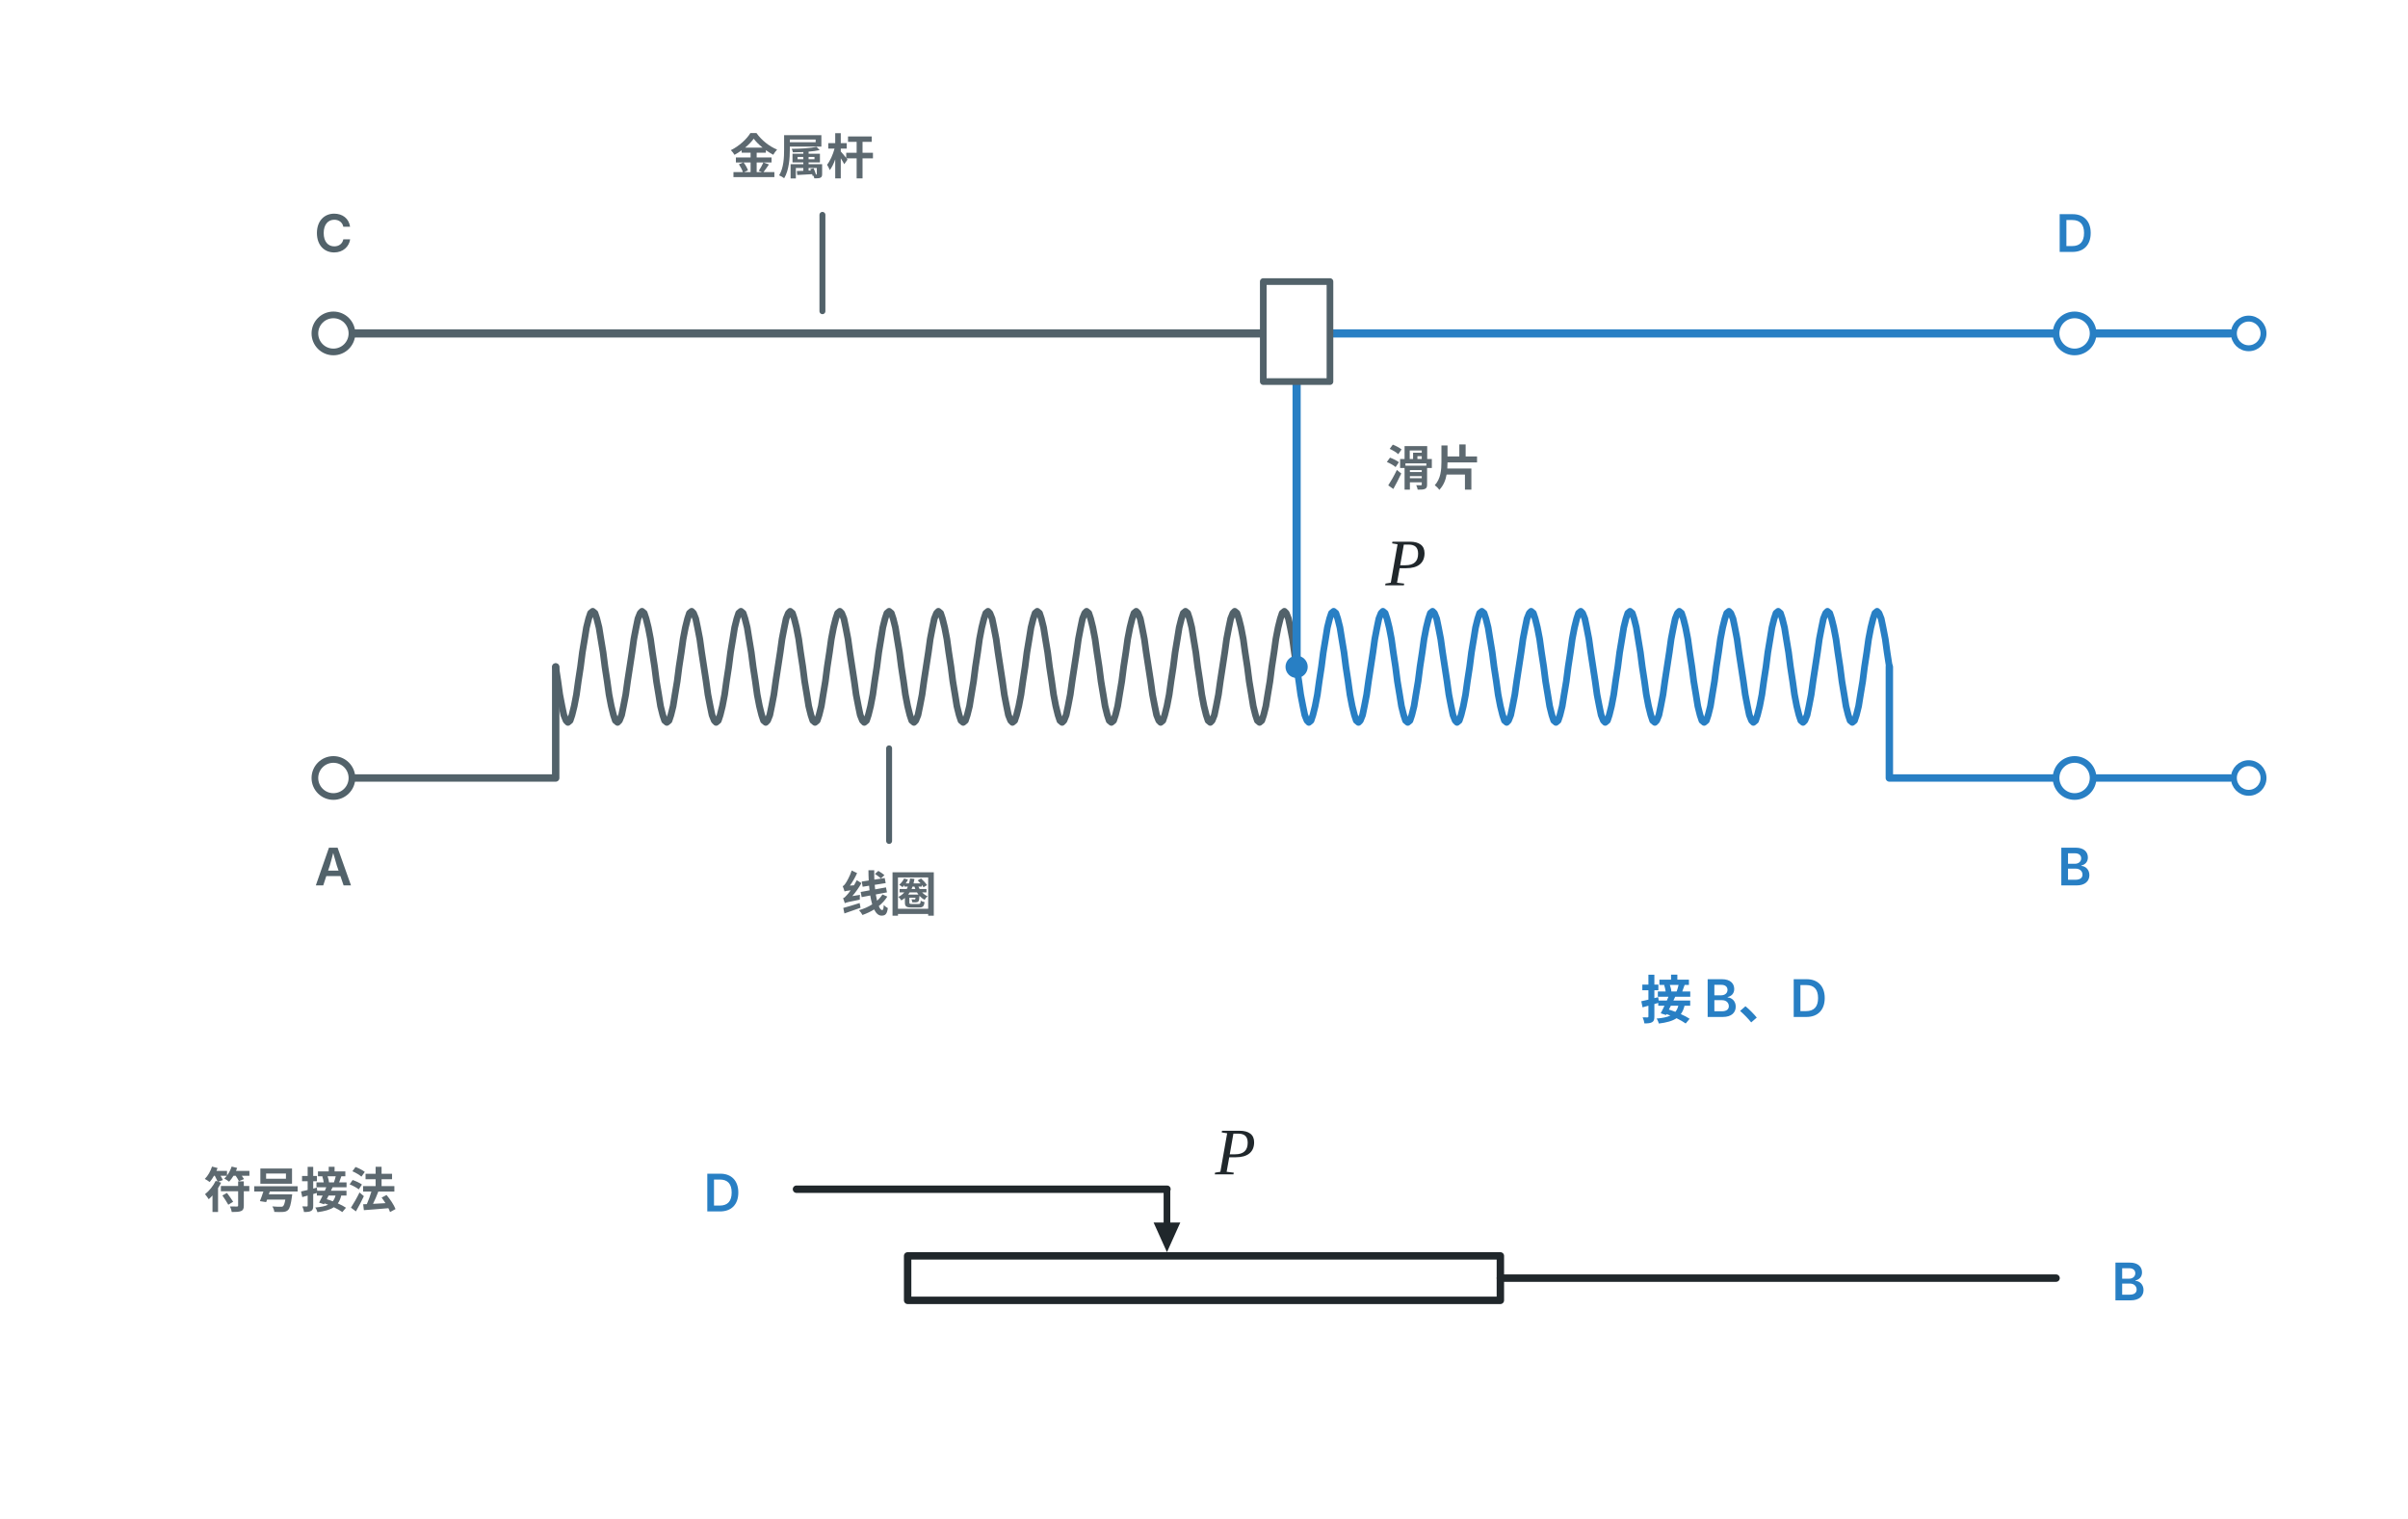
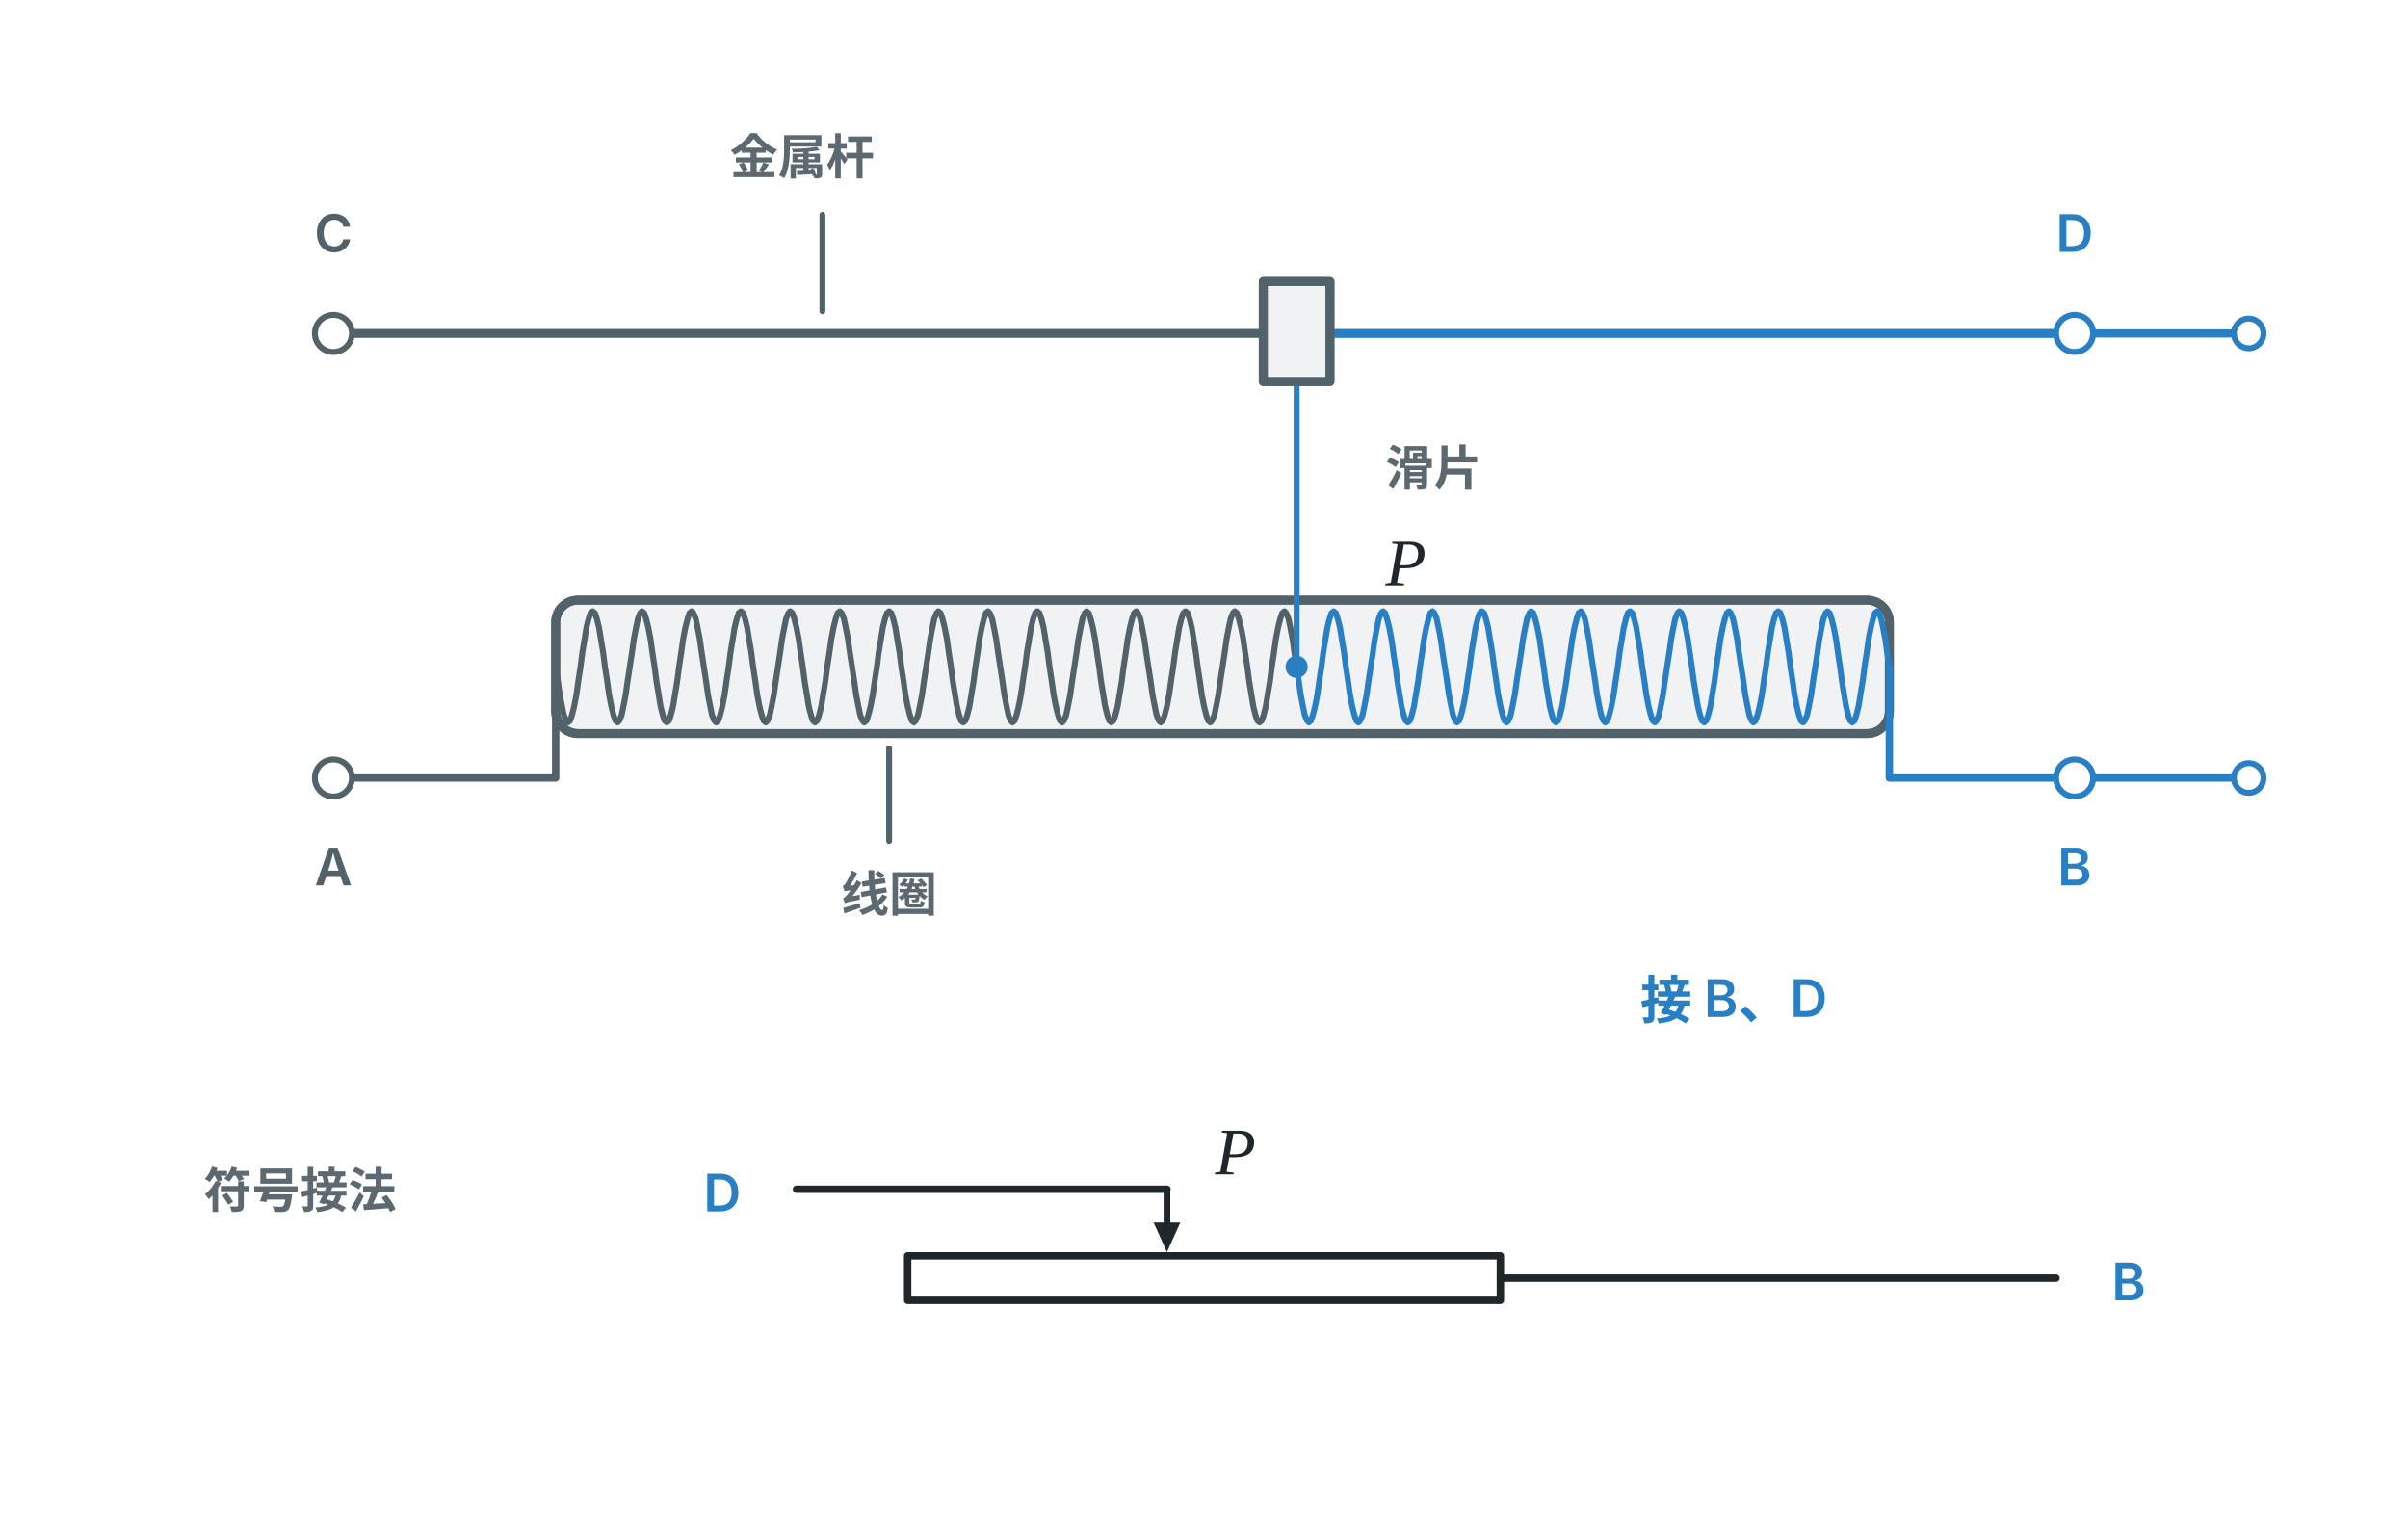
<svg xmlns="http://www.w3.org/2000/svg" viewBox="0 0 650 410" fill="none" stroke-linecap="round" stroke-linejoin="round" role="img" aria-labelledby="opt-b-rheostat-t opt-b-rheostat-d">
  <style>.opt-b-rheostat-lb{font:600 14px -apple-system,"PingFang SC",sans-serif;stroke:none}.opt-b-rheostat-sy{font:italic 18px "Times New Roman",Times,serif;stroke:none}</style>
  <rect width="650" height="410" fill="#fff" stroke="none" />
-   <path d="M150 180L150.6 183.9L151.1 187.5L151.7 190.6L152.2 193L152.8 194.5L153.3 195L153.9 194.5L154.4 193L155 190.6L155.6 187.5L156.1 183.9L156.7 180L157.2 176.1L157.8 172.5L158.3 169.4L158.9 167L159.4 165.5L160 165L160.6 165.5L161.1 167L161.7 169.4L162.2 172.5L162.8 176.1L163.3 180L163.9 183.9L164.4 187.5L165 190.6L165.6 193L166.1 194.5L166.7 195L167.2 194.5L167.8 193L168.3 190.6L168.9 187.5L169.4 183.9L170 180L170.6 176.1L171.1 172.5L171.7 169.4L172.2 167L172.8 165.5L173.3 165L173.9 165.5L174.4 167L175 169.4L175.6 172.5L176.1 176.1L176.7 180L177.2 183.9L177.8 187.5L178.3 190.6L178.9 193L179.4 194.5L180 195L180.6 194.5L181.1 193L181.7 190.6L182.2 187.5L182.8 183.9L183.3 180L183.9 176.1L184.4 172.5L185 169.4L185.6 167L186.1 165.5L186.7 165L187.2 165.5L187.8 167L188.3 169.4L188.9 172.5L189.4 176.1L190 180L190.6 183.9L191.1 187.5L191.7 190.6L192.2 193L192.8 194.5L193.3 195L193.9 194.5L194.4 193L195 190.6L195.6 187.5L196.1 183.9L196.7 180L197.2 176.1L197.8 172.5L198.3 169.4L198.9 167L199.4 165.5L200 165L200.6 165.5L201.1 167L201.7 169.4L202.2 172.5L202.8 176.1L203.3 180L203.9 183.9L204.4 187.5L205 190.6L205.6 193L206.1 194.5L206.7 195L207.2 194.5L207.8 193L208.3 190.6L208.9 187.5L209.4 183.9L210 180L210.6 176.1L211.1 172.5L211.7 169.4L212.2 167L212.8 165.5L213.3 165L213.9 165.5L214.4 167L215 169.4L215.6 172.5L216.1 176.1L216.7 180L217.2 183.9L217.8 187.5L218.3 190.6L218.9 193L219.4 194.5L220 195L220.6 194.5L221.1 193L221.7 190.6L222.2 187.5L222.8 183.9L223.3 180L223.9 176.1L224.4 172.5L225 169.4L225.6 167L226.1 165.5L226.7 165L227.2 165.5L227.8 167L228.3 169.4L228.9 172.5L229.4 176.1L230 180L230.6 183.9L231.1 187.5L231.7 190.6L232.2 193L232.8 194.5L233.3 195L233.9 194.5L234.4 193L235 190.6L235.6 187.5L236.1 183.9L236.7 180L237.2 176.1L237.8 172.5L238.3 169.4L238.9 167L239.4 165.5L240 165L240.6 165.5L241.1 167L241.7 169.4L242.2 172.5L242.8 176.1L243.3 180L243.9 183.9L244.4 187.5L245 190.6L245.6 193L246.1 194.5L246.7 195L247.2 194.5L247.8 193L248.3 190.6L248.9 187.5L249.4 183.9L250 180L250.6 176.1L251.1 172.5L251.7 169.4L252.2 167L252.8 165.5L253.3 165L253.9 165.5L254.4 167L255 169.4L255.6 172.5L256.1 176.1L256.7 180L257.2 183.9L257.8 187.5L258.3 190.6L258.9 193L259.4 194.5L260 195L260.6 194.5L261.1 193L261.7 190.6L262.2 187.5L262.8 183.9L263.3 180L263.9 176.1L264.4 172.5L265 169.4L265.6 167L266.1 165.5L266.7 165L267.2 165.5L267.8 167L268.3 169.4L268.9 172.5L269.4 176.1L270 180L270.6 183.9L271.1 187.5L271.7 190.6L272.2 193L272.8 194.5L273.3 195L273.9 194.5L274.4 193L275 190.6L275.6 187.5L276.1 183.9L276.7 180L277.2 176.1L277.8 172.5L278.3 169.4L278.9 167L279.4 165.5L280 165L280.6 165.5L281.1 167L281.7 169.4L282.2 172.5L282.8 176.1L283.3 180L283.9 183.9L284.4 187.5L285 190.6L285.6 193L286.1 194.5L286.7 195L287.2 194.5L287.8 193L288.3 190.6L288.9 187.5L289.4 183.9L290 180L290.6 176.1L291.1 172.5L291.7 169.4L292.2 167L292.8 165.5L293.3 165L293.9 165.5L294.4 167L295 169.4L295.6 172.5L296.1 176.1L296.7 180L297.2 183.9L297.8 187.5L298.3 190.6L298.9 193L299.4 194.5L300 195L300.6 194.5L301.1 193L301.7 190.6L302.2 187.5L302.8 183.9L303.3 180L303.9 176.1L304.4 172.5L305 169.4L305.6 167L306.1 165.5L306.7 165L307.2 165.5L307.8 167L308.3 169.4L308.9 172.5L309.4 176.1L310 180L310.6 183.9L311.1 187.5L311.7 190.6L312.2 193L312.8 194.5L313.3 195L313.9 194.5L314.4 193L315 190.6L315.6 187.5L316.1 183.9L316.7 180L317.2 176.1L317.8 172.5L318.3 169.4L318.9 167L319.4 165.5L320 165L320.6 165.5L321.1 167L321.7 169.4L322.2 172.5L322.8 176.1L323.3 180L323.9 183.9L324.4 187.5L325 190.6L325.6 193L326.1 194.5L326.7 195L327.2 194.5L327.8 193L328.3 190.6L328.9 187.5L329.4 183.9L330 180L330.6 176.1L331.1 172.5L331.7 169.4L332.2 167L332.8 165.5L333.3 165L333.9 165.5L334.4 167L335 169.4L335.6 172.5L336.1 176.1L336.7 180L337.2 183.9L337.8 187.5L338.3 190.6L338.9 193L339.4 194.5L340 195L340.6 194.5L341.1 193L341.7 190.6L342.2 187.5L342.8 183.9L343.3 180L343.9 176.1L344.4 172.5L345 169.4L345.6 167L346.1 165.5L346.7 165L347.2 165.5L347.8 167L348.3 169.4L348.9 172.5L349.4 176.1L350 180" stroke="#52626a" stroke-width="1.8" fill="none" stroke-linejoin="round" />
-   <path d="M350 180L350.6 183.9L351.1 187.5L351.7 190.6L352.2 193L352.8 194.5L353.3 195L353.9 194.5L354.4 193L355 190.6L355.6 187.5L356.1 183.9L356.7 180L357.2 176.1L357.8 172.5L358.3 169.4L358.9 167L359.4 165.5L360 165L360.6 165.5L361.1 167L361.7 169.4L362.2 172.5L362.8 176.1L363.3 180L363.9 183.9L364.4 187.5L365 190.6L365.6 193L366.1 194.5L366.7 195L367.2 194.5L367.8 193L368.3 190.6L368.9 187.5L369.4 183.9L370 180L370.6 176.1L371.1 172.5L371.7 169.4L372.2 167L372.8 165.5L373.3 165L373.9 165.5L374.4 167L375 169.4L375.6 172.5L376.1 176.1L376.7 180L377.2 183.9L377.8 187.5L378.3 190.6L378.9 193L379.4 194.5L380 195L380.6 194.5L381.1 193L381.7 190.6L382.2 187.5L382.8 183.9L383.3 180L383.9 176.1L384.4 172.5L385 169.4L385.6 167L386.1 165.5L386.7 165L387.2 165.5L387.8 167L388.3 169.4L388.9 172.5L389.4 176.1L390 180L390.6 183.9L391.1 187.5L391.7 190.6L392.2 193L392.8 194.5L393.3 195L393.9 194.5L394.4 193L395 190.6L395.6 187.5L396.1 183.9L396.7 180L397.2 176.1L397.8 172.5L398.3 169.4L398.9 167L399.4 165.5L400 165L400.6 165.5L401.1 167L401.7 169.4L402.2 172.5L402.8 176.1L403.3 180L403.9 183.9L404.4 187.5L405 190.6L405.6 193L406.1 194.5L406.7 195L407.2 194.5L407.8 193L408.3 190.6L408.9 187.5L409.4 183.9L410 180L410.6 176.1L411.1 172.5L411.7 169.4L412.2 167L412.8 165.5L413.3 165L413.9 165.5L414.4 167L415 169.4L415.6 172.5L416.1 176.1L416.7 180L417.2 183.9L417.8 187.5L418.3 190.6L418.9 193L419.4 194.5L420 195L420.6 194.5L421.1 193L421.7 190.6L422.2 187.5L422.8 183.9L423.3 180L423.9 176.1L424.4 172.5L425 169.4L425.6 167L426.1 165.5L426.7 165L427.2 165.5L427.8 167L428.3 169.4L428.9 172.5L429.4 176.1L430 180L430.6 183.9L431.1 187.5L431.7 190.6L432.2 193L432.8 194.5L433.3 195L433.9 194.5L434.4 193L435 190.6L435.6 187.5L436.1 183.9L436.7 180L437.2 176.1L437.8 172.5L438.3 169.4L438.9 167L439.4 165.5L440 165L440.6 165.5L441.1 167L441.7 169.4L442.2 172.5L442.8 176.1L443.3 180L443.9 183.9L444.4 187.5L445 190.6L445.6 193L446.1 194.5L446.7 195L447.2 194.5L447.8 193L448.3 190.6L448.9 187.5L449.4 183.9L450 180L450.6 176.1L451.1 172.5L451.7 169.4L452.2 167L452.8 165.5L453.3 165L453.9 165.5L454.4 167L455 169.4L455.6 172.5L456.1 176.1L456.7 180L457.2 183.9L457.8 187.5L458.3 190.6L458.9 193L459.4 194.5L460 195L460.6 194.5L461.1 193L461.7 190.6L462.2 187.5L462.8 183.9L463.3 180L463.9 176.1L464.4 172.5L465 169.4L465.6 167L466.1 165.5L466.7 165L467.2 165.5L467.8 167L468.3 169.4L468.9 172.5L469.4 176.1L470 180L470.6 183.9L471.1 187.5L471.7 190.6L472.2 193L472.8 194.5L473.3 195L473.9 194.5L474.4 193L475 190.6L475.6 187.5L476.1 183.9L476.7 180L477.2 176.1L477.8 172.5L478.3 169.4L478.9 167L479.4 165.5L480 165L480.6 165.5L481.1 167L481.7 169.4L482.2 172.5L482.8 176.1L483.3 180L483.9 183.9L484.4 187.5L485 190.6L485.6 193L486.1 194.5L486.7 195L487.2 194.5L487.8 193L488.3 190.6L488.9 187.5L489.4 183.9L490 180L490.6 176.1L491.1 172.5L491.7 169.4L492.2 167L492.8 165.5L493.3 165L493.9 165.5L494.4 167L495 169.4L495.6 172.5L496.1 176.1L496.7 180L497.2 183.9L497.8 187.5L498.3 190.6L498.9 193L499.4 194.5L500 195L500.6 194.5L501.1 193L501.7 190.6L502.2 187.5L502.8 183.9L503.3 180L503.9 176.1L504.4 172.5L505 169.4L505.6 167L506.1 165.5L506.7 165L507.2 165.5L507.8 167L508.3 169.4L508.9 172.5L509.4 176.1L510 180" stroke="#287fc4" stroke-width="1.8" fill="none" stroke-linejoin="round" />
+   <rect x="150" y="162" width="360" height="36" rx="6" fill="#fff" stroke="#52626a" stroke-width="2.4" />
+   <rect x="150" y="162" width="360" height="36" rx="6" fill="#52626a" fill-opacity="0.08" stroke="none" />
+   <rect x="150" y="162" width="360" height="36" rx="6" fill="none" stroke="#52626a" stroke-width="2.4" />
+   <path d="M150 180L150.6 183.9L151.1 187.5L151.7 190.6L152.2 193L152.8 194.5L153.3 195L153.9 194.5L154.4 193L155 190.6L155.6 187.5L156.1 183.9L156.7 180L157.2 176.1L157.8 172.5L158.3 169.4L158.9 167L159.4 165.5L160 165L160.6 165.5L161.1 167L161.7 169.4L162.2 172.5L162.8 176.1L163.3 180L163.9 183.9L164.4 187.5L165 190.6L165.6 193L166.1 194.5L166.7 195L167.2 194.5L167.8 193L168.3 190.6L168.9 187.5L169.4 183.9L170 180L170.6 176.1L171.1 172.5L171.7 169.4L172.2 167L172.8 165.5L173.3 165L173.9 165.5L174.4 167L175 169.4L175.6 172.5L176.1 176.1L176.7 180L177.2 183.9L177.8 187.5L178.3 190.6L178.9 193L179.4 194.5L180 195L180.6 194.5L181.1 193L181.7 190.6L182.2 187.5L182.8 183.9L183.3 180L183.9 176.1L184.4 172.5L185 169.4L185.6 167L186.1 165.5L186.7 165L187.2 165.5L187.8 167L188.3 169.4L188.9 172.5L189.4 176.1L190 180L190.6 183.9L191.1 187.5L191.7 190.6L192.2 193L192.8 194.5L193.3 195L193.9 194.5L194.4 193L195 190.6L195.6 187.5L196.1 183.9L196.7 180L197.2 176.1L197.8 172.5L198.3 169.4L198.9 167L199.4 165.5L200 165L200.6 165.5L201.1 167L201.7 169.4L202.2 172.5L202.8 176.1L203.3 180L203.9 183.9L204.4 187.5L205 190.6L205.6 193L206.1 194.5L206.7 195L207.2 194.5L207.8 193L208.3 190.6L208.9 187.5L209.4 183.9L210 180L210.6 176.1L211.1 172.5L211.7 169.4L212.2 167L212.8 165.5L213.3 165L213.9 165.5L214.4 167L215 169.4L215.6 172.5L216.1 176.1L216.7 180L217.2 183.9L217.8 187.5L218.3 190.6L218.9 193L219.4 194.5L220 195L220.6 194.5L221.1 193L221.7 190.6L222.2 187.5L222.8 183.9L223.3 180L223.9 176.1L224.4 172.5L225 169.4L225.6 167L226.1 165.5L226.7 165L227.2 165.5L227.8 167L228.3 169.4L228.9 172.5L229.4 176.1L230 180L230.6 183.9L231.1 187.5L231.7 190.6L232.2 193L232.8 194.5L233.3 195L233.9 194.5L234.4 193L235 190.6L235.6 187.5L236.1 183.9L236.7 180L237.2 176.1L237.8 172.5L238.3 169.4L238.9 167L239.4 165.5L240 165L240.6 165.5L241.1 167L241.7 169.4L242.2 172.5L242.8 176.1L243.3 180L243.9 183.9L244.4 187.5L245 190.6L245.6 193L246.1 194.5L246.7 195L247.2 194.5L247.8 193L248.3 190.6L248.9 187.5L249.4 183.9L250 180L250.6 176.1L251.1 172.5L251.7 169.4L252.2 167L252.8 165.5L253.3 165L253.9 165.5L254.4 167L255 169.4L255.6 172.5L256.1 176.1L256.7 180L257.2 183.9L257.8 187.5L258.3 190.6L258.9 193L259.4 194.5L260 195L260.6 194.5L261.1 193L261.7 190.6L262.2 187.5L262.8 183.9L263.3 180L263.9 176.1L264.4 172.5L265 169.4L265.6 167L266.1 165.5L266.7 165L267.2 165.5L267.8 167L268.3 169.4L268.9 172.5L269.4 176.1L270 180L270.6 183.9L271.1 187.5L271.7 190.6L272.2 193L272.8 194.5L273.3 195L273.9 194.5L274.4 193L275 190.6L275.6 187.5L276.1 183.9L276.7 180L277.2 176.1L277.8 172.5L278.3 169.4L278.9 167L279.4 165.5L280 165L280.6 165.5L281.1 167L281.7 169.4L282.2 172.5L282.8 176.1L283.3 180L283.9 183.9L284.4 187.5L285 190.6L285.6 193L286.1 194.5L286.7 195L287.2 194.5L287.8 193L288.3 190.6L288.9 187.5L289.4 183.9L290 180L290.6 176.1L291.1 172.5L291.7 169.4L292.2 167L292.8 165.5L293.3 165L293.9 165.5L294.4 167L295 169.4L295.6 172.5L296.1 176.1L296.7 180L297.2 183.9L297.8 187.5L298.3 190.6L298.9 193L299.4 194.5L300 195L300.6 194.5L301.1 193L301.7 190.6L302.2 187.5L302.8 183.9L303.3 180L303.9 176.1L304.4 172.5L305 169.4L305.6 167L306.1 165.5L306.7 165L307.2 165.5L307.8 167L308.3 169.4L308.9 172.5L309.4 176.1L310 180L310.6 183.9L311.1 187.5L311.7 190.6L312.2 193L312.8 194.5L313.3 195L313.9 194.5L314.4 193L315 190.6L315.6 187.5L316.1 183.9L316.7 180L317.2 176.1L317.8 172.5L318.3 169.4L318.9 167L319.4 165.5L320 165L320.6 165.5L321.1 167L321.7 169.4L322.2 172.5L322.8 176.1L323.3 180L323.9 183.9L324.4 187.5L325 190.6L325.6 193L326.1 194.5L326.7 195L327.2 194.5L327.8 193L328.3 190.6L328.9 187.5L329.4 183.9L330 180L330.6 176.1L331.1 172.5L331.7 169.4L332.2 167L332.8 165.5L333.3 165L333.9 165.5L334.4 167L335 169.4L335.6 172.5L336.1 176.1L336.7 180L337.2 183.9L337.8 187.5L338.3 190.6L338.9 193L339.4 194.5L340 195L340.6 194.5L341.1 193L341.7 190.6L342.2 187.5L342.8 183.9L343.3 180L343.9 176.1L344.4 172.5L345 169.4L345.6 167L346.1 165.5L346.7 165L347.2 165.5L347.8 167L348.3 169.4L348.9 172.5L349.4 176.1L350 180" stroke="#52626a" stroke-width="1.6" fill="none" stroke-linejoin="round" />
+   <path d="M350 180L350.6 183.9L351.1 187.5L351.7 190.6L352.2 193L352.8 194.5L353.3 195L353.9 194.5L354.4 193L355 190.6L355.6 187.5L356.1 183.9L356.7 180L357.2 176.1L357.8 172.5L358.3 169.4L358.9 167L359.4 165.5L360 165L360.6 165.5L361.1 167L361.7 169.4L362.2 172.5L362.8 176.1L363.3 180L363.9 183.9L364.4 187.5L365 190.6L365.6 193L366.1 194.5L366.7 195L367.2 194.5L367.8 193L368.3 190.6L368.9 187.5L369.4 183.9L370 180L370.6 176.1L371.1 172.5L371.7 169.4L372.2 167L372.8 165.5L373.3 165L373.9 165.5L374.4 167L375 169.4L375.6 172.5L376.1 176.1L376.7 180L377.2 183.9L377.8 187.5L378.3 190.6L378.9 193L379.4 194.5L380 195L380.6 194.5L381.1 193L381.7 190.6L382.2 187.5L382.8 183.9L383.3 180L383.9 176.1L384.4 172.5L385 169.4L385.6 167L386.1 165.5L386.7 165L387.2 165.5L387.8 167L388.3 169.4L388.9 172.5L389.4 176.1L390 180L390.6 183.9L391.1 187.5L391.7 190.6L392.2 193L392.8 194.5L393.3 195L393.9 194.5L394.4 193L395 190.6L395.6 187.5L396.1 183.9L396.7 180L397.2 176.1L397.8 172.5L398.3 169.4L398.9 167L399.4 165.5L400 165L400.6 165.5L401.1 167L401.7 169.4L402.2 172.5L402.8 176.1L403.3 180L403.9 183.9L404.4 187.5L405 190.6L405.6 193L406.1 194.5L406.7 195L407.2 194.5L407.8 193L408.3 190.6L408.9 187.5L409.4 183.9L410 180L410.6 176.1L411.1 172.5L411.7 169.4L412.2 167L412.8 165.5L413.3 165L413.9 165.5L414.4 167L415 169.4L415.6 172.5L416.1 176.1L416.7 180L417.2 183.9L417.8 187.5L418.3 190.6L418.9 193L419.4 194.5L420 195L420.6 194.5L421.1 193L421.7 190.6L422.2 187.5L422.8 183.9L423.3 180L423.9 176.1L424.4 172.5L425 169.4L425.6 167L426.1 165.5L426.7 165L427.2 165.5L427.8 167L428.3 169.4L428.9 172.5L429.4 176.1L430 180L430.6 183.9L431.1 187.5L431.7 190.6L432.2 193L432.8 194.5L433.3 195L433.9 194.5L434.4 193L435 190.6L435.6 187.5L436.1 183.9L436.7 180L437.2 176.1L437.8 172.5L438.3 169.4L438.9 167L439.4 165.5L440 165L440.6 165.5L441.1 167L441.7 169.4L442.2 172.5L442.8 176.1L443.3 180L443.9 183.9L444.4 187.5L445 190.6L445.6 193L446.1 194.5L446.7 195L447.2 194.5L447.8 193L448.3 190.6L448.9 187.5L449.4 183.9L450 180L450.6 176.1L451.1 172.5L451.7 169.4L452.2 167L452.8 165.5L453.3 165L453.9 165.5L454.4 167L455 169.4L455.6 172.5L456.1 176.1L456.7 180L457.2 183.9L457.8 187.5L458.3 190.6L458.9 193L459.4 194.5L460 195L460.6 194.5L461.1 193L461.7 190.6L462.2 187.5L462.8 183.9L463.3 180L463.9 176.1L464.4 172.5L465 169.4L465.6 167L466.1 165.5L466.7 165L467.2 165.5L467.8 167L468.3 169.4L468.9 172.5L469.4 176.1L470 180L470.6 183.9L471.1 187.5L471.7 190.6L472.2 193L472.8 194.5L473.3 195L473.9 194.5L474.4 193L475 190.6L475.6 187.5L476.1 183.9L476.7 180L477.2 176.1L477.8 172.5L478.3 169.4L478.9 167L479.4 165.5L480 165L480.6 165.5L481.1 167L481.7 169.4L482.2 172.5L482.8 176.1L483.3 180L483.9 183.9L484.4 187.5L485 190.6L485.6 193L486.1 194.5L486.7 195L487.2 194.5L487.8 193L488.3 190.6L488.9 187.5L489.4 183.9L490 180L490.6 176.1L491.1 172.5L491.7 169.4L492.2 167L492.8 165.5L493.3 165L493.9 165.5L494.4 167L495 169.4L495.6 172.5L496.1 176.1L496.7 180L497.2 183.9L497.8 187.5L498.3 190.6L498.9 193L499.4 194.5L500 195L500.6 194.5L501.1 193L501.7 190.6L502.2 187.5L502.8 183.9L503.3 180L503.9 176.1L504.4 172.5L505 169.4L505.6 167L506.1 165.5L506.7 165L507.2 165.5L507.8 167L508.3 169.4L508.9 172.5L509.4 176.1L510 180" stroke="#287fc4" stroke-width="1.6" fill="none" stroke-linejoin="round" />
  <path d="M90 210L150 210L150 180" stroke="#52626a" stroke-width="2" fill="none" stroke-linejoin="round" />
  <path d="M510 180L510 210L560 210L602 210" stroke="#287fc4" stroke-width="2" fill="none" stroke-linejoin="round" />
-   <path d="M90 90L350 90" stroke="#52626a" stroke-width="2.2" stroke-linecap="round" />
-   <path d="M350 90L560 90" stroke="#287fc4" stroke-width="2.2" stroke-linecap="round" />
+   <path d="M90 90L350 90" stroke="#52626a" stroke-width="2.4" stroke-linecap="round" />
+   <path d="M350 90L560 90" stroke="#287fc4" stroke-width="2.4" stroke-linecap="round" />
  <path d="M560 90L602 90" stroke="#287fc4" stroke-width="2.2" stroke-linecap="round" />
-   <path d="M350 90L350 180" stroke="#287fc4" stroke-width="2.2" stroke-linecap="round" />
-   <rect x="341" y="76" width="18" height="27" rx="0" fill="#fff" stroke="#52626a" stroke-width="1.8" />
+   <path d="M350 90L350 180" stroke="#287fc4" stroke-width="1.6" stroke-linecap="round" />
+   <rect x="341" y="76" width="18" height="27" rx="0" fill="#fff" stroke="#52626a" stroke-width="2.4" />
+   <rect x="341" y="76" width="18" height="27" rx="0" fill="#52626a" fill-opacity="0.08" stroke="none" />
+   <rect x="341" y="76" width="18" height="27" rx="0" fill="none" stroke="#52626a" stroke-width="2.4" />
  <circle cx="350" cy="180" r="3" fill="#287fc4" />
-   <circle cx="90" cy="90" r="5" fill="#fff" stroke="#52626a" stroke-width="1.8" />
+   <circle cx="90" cy="90" r="5" fill="#fff" stroke="#52626a" stroke-width="1.6" />
  <text class="opt-b-rheostat-lb" x="90" y="68" text-anchor="middle" style="fill:#52626a;font-size:14px;font-weight:600">C</text>
-   <circle cx="560" cy="90" r="5" fill="#fff" stroke="#287fc4" stroke-width="1.8" />
+   <circle cx="560" cy="90" r="5" fill="#fff" stroke="#287fc4" stroke-width="1.6" />
  <text class="opt-b-rheostat-lb" x="560" y="68" text-anchor="middle" style="fill:#287fc4;font-size:14px;font-weight:600">D</text>
-   <circle cx="90" cy="210" r="5" fill="#fff" stroke="#52626a" stroke-width="1.8" />
+   <circle cx="90" cy="210" r="5" fill="#fff" stroke="#52626a" stroke-width="1.6" />
  <text class="opt-b-rheostat-lb" x="90" y="239" text-anchor="middle" style="fill:#52626a;font-size:14px;font-weight:600">A</text>
-   <circle cx="560" cy="210" r="5" fill="#fff" stroke="#287fc4" stroke-width="1.8" />
+   <circle cx="560" cy="210" r="5" fill="#fff" stroke="#287fc4" stroke-width="1.6" />
  <text class="opt-b-rheostat-lb" x="560" y="239" text-anchor="middle" style="fill:#287fc4;font-size:14px;font-weight:600">B</text>
  <circle cx="607" cy="90" r="4" fill="#fff" stroke="#287fc4" stroke-width="1.6" />
  <circle cx="607" cy="210" r="4" fill="#fff" stroke="#287fc4" stroke-width="1.6" />
  <text class="opt-b-rheostat-lb" x="197" y="47" text-anchor="start" style="fill:#5d6970;font-size:13px;font-weight:600">金属杆</text>
  <path d="M222 58L222 84" stroke="#52626a" stroke-width="1.6" stroke-linecap="round" />
  <text class="opt-b-rheostat-lb" x="374" y="131" text-anchor="start" style="fill:#5d6970;font-size:13px;font-weight:600">滑片</text>
  <text class="opt-b-rheostat-sy" x="374" y="158" text-anchor="start" style="fill:#20272b;font-size:18px">P</text>
  <text class="opt-b-rheostat-lb" x="227" y="246" text-anchor="start" style="fill:#5d6970;font-size:13px;font-weight:600">线圈</text>
  <path d="M240 227L240 202" stroke="#52626a" stroke-width="1.6" stroke-linecap="round" />
  <text class="opt-b-rheostat-lb" x="468" y="275" text-anchor="middle" style="fill:#287fc4;font-size:14px;font-weight:600">接 B、D</text>
  <text class="opt-b-rheostat-lb" x="55" y="326" text-anchor="start" style="fill:#5d6970;font-size:13px;font-weight:600">符号接法</text>
  <path d="M315 321L215 321" stroke="#20272b" stroke-width="2" stroke-linecap="round" />
  <rect x="245" y="339" width="160" height="12" rx="0" fill="#fff" stroke="#20272b" stroke-width="2" />
  <path d="M315 321L315 331" stroke="#20272b" stroke-width="1.8" stroke-linecap="round" />
  <path d="M315 338L311.4 330L318.6 330Z" stroke="#20272b" stroke-width="0.01" fill="#20272b" stroke-linejoin="round" />
  <path d="M405 345L555 345" stroke="#20272b" stroke-width="2" stroke-linecap="round" />
  <text class="opt-b-rheostat-lb" x="200" y="327" text-anchor="end" style="fill:#287fc4;font-size:14px;font-weight:600">D</text>
  <text class="opt-b-rheostat-lb" x="570" y="351" text-anchor="start" style="fill:#287fc4;font-size:14px;font-weight:600">B</text>
  <text class="opt-b-rheostat-sy" x="328" y="317" text-anchor="start" style="fill:#20272b;font-size:18px">P</text>
</svg>
